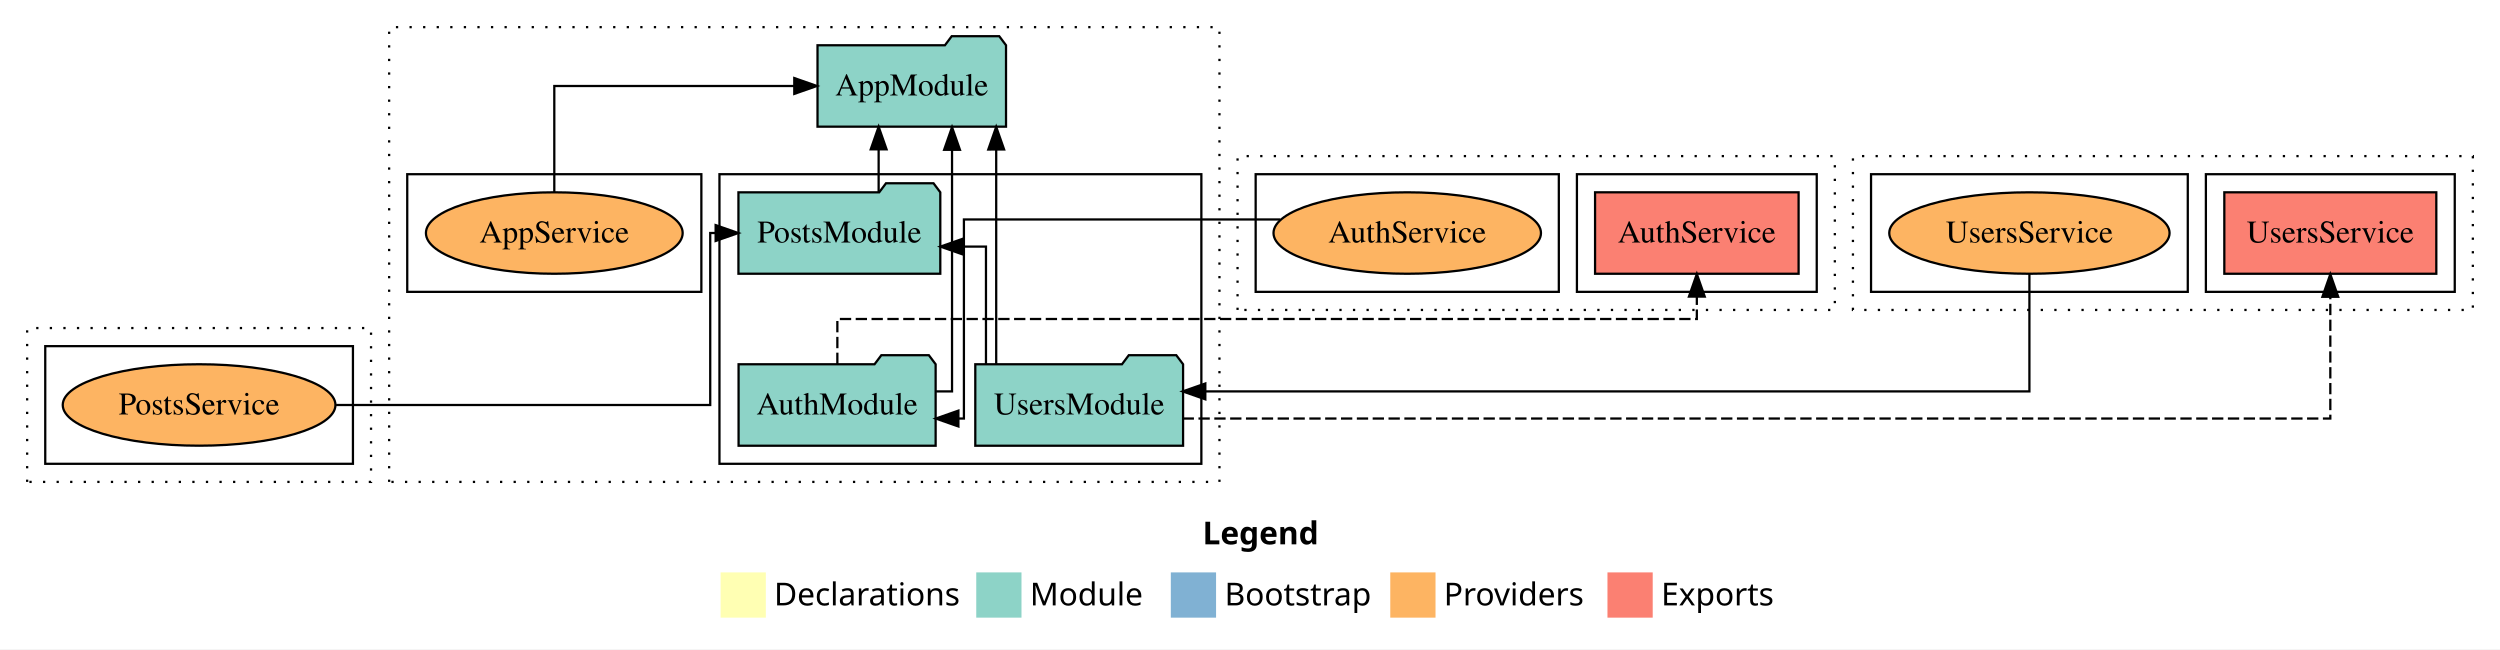
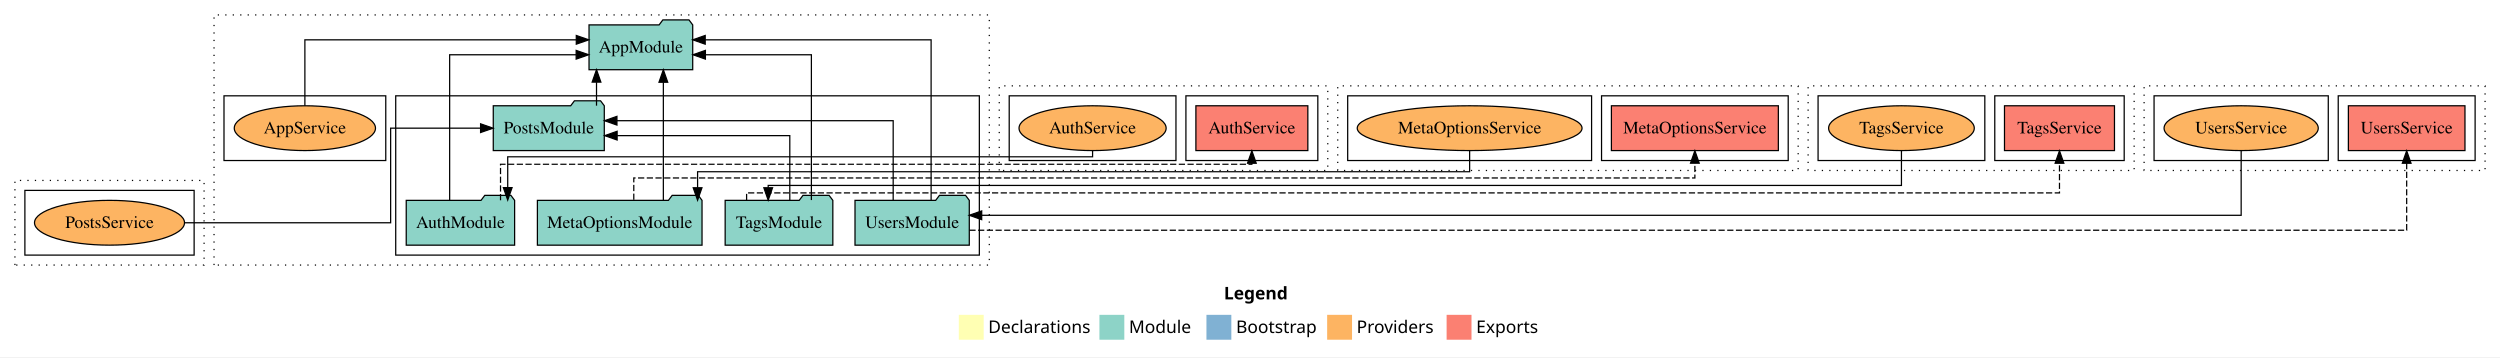
- <svg xmlns="http://www.w3.org/2000/svg" width="1105pt" height="287pt" viewBox="0.00 0.00 1105.00 287.00">
+ <svg xmlns="http://www.w3.org/2000/svg" width="2009pt" height="287pt" viewBox="0.00 0.00 2009.00 287.00">
  <g id="graph0" class="graph" transform="scale(1 1) rotate(0) translate(4 283)">
-     <polygon fill="white" stroke="transparent" points="-4,4 -4,-283 1101,-283 1101,4 -4,4" />
-     <text text-anchor="start" x="527.51" y="-42.4" font-family="Times-12" font-weight="bold" font-size="14.00">Legend</text>
-     <polygon fill="#ffffb3" stroke="transparent" points="314.5,-10 314.5,-30 334.5,-30 334.5,-10 314.5,-10" />
-     <text text-anchor="start" x="338.13" y="-15.4" font-family="Times-12" font-size="14.00">  Declarations</text>
-     <polygon fill="#8dd3c7" stroke="transparent" points="427.5,-10 427.5,-30 447.5,-30 447.5,-10 427.5,-10" />
-     <text text-anchor="start" x="451.23" y="-15.4" font-family="Times-12" font-size="14.00">  Module</text>
-     <polygon fill="#80b1d3" stroke="transparent" points="513.5,-10 513.5,-30 533.5,-30 533.5,-10 513.5,-10" />
-     <text text-anchor="start" x="537.28" y="-15.4" font-family="Times-12" font-size="14.00">  Bootstrap</text>
-     <polygon fill="#fdb462" stroke="transparent" points="610.5,-10 610.5,-30 630.5,-30 630.5,-10 610.5,-10" />
-     <text text-anchor="start" x="634.17" y="-15.4" font-family="Times-12" font-size="14.00">  Providers</text>
-     <polygon fill="#fb8072" stroke="transparent" points="706.5,-10 706.5,-30 726.5,-30 726.5,-10 706.5,-10" />
-     <text text-anchor="start" x="730.23" y="-15.4" font-family="Times-12" font-size="14.00">  Exports</text>
+     <polygon fill="white" stroke="transparent" points="-4,4 -4,-283 2005,-283 2005,4 -4,4" />
+     <text text-anchor="start" x="979.51" y="-42.4" font-family="Times-12" font-weight="bold" font-size="14.00">Legend</text>
+     <polygon fill="#ffffb3" stroke="transparent" points="766.5,-10 766.5,-30 786.5,-30 786.5,-10 766.5,-10" />
+     <text text-anchor="start" x="790.13" y="-15.4" font-family="Times-12" font-size="14.00">  Declarations</text>
+     <polygon fill="#8dd3c7" stroke="transparent" points="879.5,-10 879.5,-30 899.5,-30 899.5,-10 879.5,-10" />
+     <text text-anchor="start" x="903.23" y="-15.4" font-family="Times-12" font-size="14.00">  Module</text>
+     <polygon fill="#80b1d3" stroke="transparent" points="965.5,-10 965.5,-30 985.5,-30 985.5,-10 965.5,-10" />
+     <text text-anchor="start" x="989.28" y="-15.4" font-family="Times-12" font-size="14.00">  Bootstrap</text>
+     <polygon fill="#fdb462" stroke="transparent" points="1062.5,-10 1062.5,-30 1082.5,-30 1082.5,-10 1062.5,-10" />
+     <text text-anchor="start" x="1086.17" y="-15.4" font-family="Times-12" font-size="14.00">  Providers</text>
+     <polygon fill="#fb8072" stroke="transparent" points="1158.5,-10 1158.5,-30 1178.5,-30 1178.5,-10 1158.5,-10" />
+     <text text-anchor="start" x="1182.23" y="-15.4" font-family="Times-12" font-size="14.00">  Exports</text>
    <g id="clust1" class="cluster">
-       <polygon fill="none" stroke="black" stroke-dasharray="1,5" points="168,-70 168,-271 535,-271 535,-70 168,-70" />
+       <polygon fill="none" stroke="black" stroke-dasharray="1,5" points="168,-70 168,-271 791,-271 791,-70 168,-70" />
    </g>
    <g id="clust3" class="cluster">
-       <polygon fill="none" stroke="black" points="314,-78 314,-206 527,-206 527,-78 314,-78" />
+       <polygon fill="none" stroke="black" points="314,-78 314,-206 783,-206 783,-78 314,-78" />
    </g>
    <g id="clust6" class="cluster">
      <polygon fill="none" stroke="black" points="176,-154 176,-206 306,-206 306,-154 176,-154" />
    </g>
    <g id="clust7" class="cluster">
-       <polygon fill="none" stroke="black" stroke-dasharray="1,5" points="543,-146 543,-214 807,-214 807,-146 543,-146" />
+       <polygon fill="none" stroke="black" stroke-dasharray="1,5" points="799,-146 799,-214 1063,-214 1063,-146 799,-146" />
    </g>
    <g id="clust10" class="cluster">
-       <polygon fill="none" stroke="black" points="693,-154 693,-206 799,-206 799,-154 693,-154" />
+       <polygon fill="none" stroke="black" points="949,-154 949,-206 1055,-206 1055,-154 949,-154" />
    </g>
    <g id="clust12" class="cluster">
-       <polygon fill="none" stroke="black" points="551,-154 551,-206 685,-206 685,-154 551,-154" />
+       <polygon fill="none" stroke="black" points="807,-154 807,-206 941,-206 941,-154 807,-154" />
    </g>
    <g id="clust13" class="cluster">
+       <polygon fill="none" stroke="black" stroke-dasharray="1,5" points="1071,-146 1071,-214 1441,-214 1441,-146 1071,-146" />
+     </g>
+     <g id="clust16" class="cluster">
+       <polygon fill="none" stroke="black" points="1283,-154 1283,-206 1433,-206 1433,-154 1283,-154" />
+     </g>
+     <g id="clust18" class="cluster">
+       <polygon fill="none" stroke="black" points="1079,-154 1079,-206 1275,-206 1275,-154 1079,-154" />
+     </g>
+     <g id="clust19" class="cluster">
      <polygon fill="none" stroke="black" stroke-dasharray="1,5" points="8,-70 8,-138 160,-138 160,-70 8,-70" />
    </g>
-     <g id="clust18" class="cluster">
+     <g id="clust24" class="cluster">
      <polygon fill="none" stroke="black" points="16,-78 16,-130 152,-130 152,-78 16,-78" />
    </g>
-     <g id="clust19" class="cluster">
-       <polygon fill="none" stroke="black" stroke-dasharray="1,5" points="815,-146 815,-214 1089,-214 1089,-146 815,-146" />
+     <g id="clust25" class="cluster">
+       <polygon fill="none" stroke="black" stroke-dasharray="1,5" points="1449,-146 1449,-214 1711,-214 1711,-146 1449,-146" />
    </g>
-     <g id="clust22" class="cluster">
-       <polygon fill="none" stroke="black" points="971,-154 971,-206 1081,-206 1081,-154 971,-154" />
+     <g id="clust28" class="cluster">
+       <polygon fill="none" stroke="black" points="1599,-154 1599,-206 1703,-206 1703,-154 1599,-154" />
    </g>
-     <g id="clust24" class="cluster">
-       <polygon fill="none" stroke="black" points="823,-154 823,-206 963,-206 963,-154 823,-154" />
+     <g id="clust30" class="cluster">
+       <polygon fill="none" stroke="black" points="1457,-154 1457,-206 1591,-206 1591,-154 1457,-154" />
+     </g>
+     <g id="clust31" class="cluster">
+       <polygon fill="none" stroke="black" stroke-dasharray="1,5" points="1719,-146 1719,-214 1993,-214 1993,-146 1719,-146" />
+     </g>
+     <g id="clust34" class="cluster">
+       <polygon fill="none" stroke="black" points="1875,-154 1875,-206 1985,-206 1985,-154 1875,-154" />
+     </g>
+     <g id="clust36" class="cluster">
+       <polygon fill="none" stroke="black" points="1727,-154 1727,-206 1867,-206 1867,-154 1727,-154" />
    </g>
    <g id="node1" class="node">
      <polygon fill="#8dd3c7" stroke="black" points="409.55,-122 406.55,-126 385.55,-126 382.55,-122 322.45,-122 322.45,-86 409.55,-86 409.55,-122" />
      <text text-anchor="middle" x="366" y="-99.8" font-family="Times,serif" font-size="14.00">AuthModule</text>
    </g>
-     <g id="node4" class="node">
-       <polygon fill="#8dd3c7" stroke="black" points="440.66,-263 437.66,-267 416.66,-267 413.66,-263 357.34,-263 357.34,-227 440.66,-227 440.66,-263" />
-       <text text-anchor="middle" x="399" y="-240.8" font-family="Times,serif" font-size="14.00">AppModule</text>
+     <g id="node6" class="node">
+       <polygon fill="#8dd3c7" stroke="black" points="552.66,-263 549.66,-267 528.66,-267 525.66,-263 469.34,-263 469.34,-227 552.66,-227 552.66,-263" />
+       <text text-anchor="middle" x="511" y="-240.8" font-family="Times,serif" font-size="14.00">AppModule</text>
    </g>
    <g id="edge1" class="edge">
-       <path fill="none" stroke="black" d="M409.74,-110C414.01,-110 416.8,-110 416.8,-110 416.8,-110 416.8,-216.79 416.8,-216.79" />
-       <polygon fill="black" stroke="black" points="413.3,-216.79 416.8,-226.79 420.3,-216.79 413.3,-216.79" />
+       <path fill="none" stroke="black" d="M357.34,-122.21C357.34,-159.06 357.34,-239 357.34,-239 357.34,-239 459.01,-239 459.01,-239" />
+       <polygon fill="black" stroke="black" points="459.01,-242.5 469.01,-239 459.01,-235.5 459.01,-242.5" />
    </g>
-     <g id="node6" class="node">
-       <polygon fill="#fb8072" stroke="black" points="790.98,-198 701.02,-198 701.02,-162 790.98,-162 790.98,-198" />
-       <text text-anchor="middle" x="746" y="-175.8" font-family="Times,serif" font-size="14.00">AuthService </text>
+     <g id="node8" class="node">
+       <polygon fill="#fb8072" stroke="black" points="1046.98,-198 957.02,-198 957.02,-162 1046.98,-162 1046.98,-198" />
+       <text text-anchor="middle" x="1002" y="-175.8" font-family="Times,serif" font-size="14.00">AuthService </text>
+     </g>
+     <g id="edge7" class="edge">
+       <path fill="none" stroke="black" stroke-dasharray="5,2" d="M398.22,-122.04C398.22,-135.29 398.22,-151 398.22,-151 398.22,-151 1002,-151 1002,-151 1002,-151 1002,-152.08 1002,-152.08" />
+       <polygon fill="black" stroke="black" points="998.5,-151.8 1002,-161.8 1005.5,-151.8 998.5,-151.8" />
+     </g>
+     <g id="node2" class="node">
+       <polygon fill="#8dd3c7" stroke="black" points="560.15,-122 557.15,-126 536.15,-126 533.15,-122 427.85,-122 427.85,-86 560.15,-86 560.15,-122" />
+       <text text-anchor="middle" x="494" y="-99.8" font-family="Times,serif" font-size="14.00">MetaOptionsModule</text>
+     </g>
+     <g id="edge2" class="edge">
+       <path fill="none" stroke="black" d="M529.07,-122.14C529.07,-122.14 529.07,-216.93 529.07,-216.93" />
+       <polygon fill="black" stroke="black" points="525.57,-216.92 529.07,-226.93 532.57,-216.93 525.57,-216.92" />
+     </g>
+     <g id="node10" class="node">
+       <polygon fill="#fb8072" stroke="black" points="1425.08,-198 1290.92,-198 1290.92,-162 1425.08,-162 1425.08,-198" />
+       <text text-anchor="middle" x="1358" y="-175.8" font-family="Times,serif" font-size="14.00">MetaOptionsService </text>
+     </g>
+     <g id="edge9" class="edge">
+       <path fill="none" stroke="black" stroke-dasharray="5,2" d="M505.31,-122.42C505.31,-131.28 505.31,-140 505.31,-140 505.31,-140 1358,-140 1358,-140 1358,-140 1358,-151.87 1358,-151.87" />
+       <polygon fill="black" stroke="black" points="1354.5,-151.87 1358,-161.87 1361.5,-151.87 1354.5,-151.87" />
+     </g>
+     <g id="node3" class="node">
+       <polygon fill="#8dd3c7" stroke="black" points="481.61,-198 478.61,-202 457.61,-202 454.61,-198 392.39,-198 392.39,-162 481.61,-162 481.61,-198" />
+       <text text-anchor="middle" x="437" y="-175.8" font-family="Times,serif" font-size="14.00">PostsModule</text>
+     </g>
+     <g id="edge3" class="edge">
+       <path fill="none" stroke="black" d="M475.36,-198.11C475.36,-198.11 475.36,-216.99 475.36,-216.99" />
+       <polygon fill="black" stroke="black" points="471.86,-216.99 475.36,-226.99 478.86,-216.99 471.86,-216.99" />
+     </g>
+     <g id="node4" class="node">
+       <polygon fill="#8dd3c7" stroke="black" points="665.26,-122 662.26,-126 641.26,-126 638.26,-122 578.74,-122 578.74,-86 665.26,-86 665.26,-122" />
+       <text text-anchor="middle" x="622" y="-99.8" font-family="Times,serif" font-size="14.00">TagsModule</text>
+     </g>
+     <g id="edge11" class="edge">
+       <path fill="none" stroke="black" d="M630.68,-122.03C630.68,-142.77 630.68,-174 630.68,-174 630.68,-174 491.92,-174 491.92,-174" />
+       <polygon fill="black" stroke="black" points="491.92,-170.5 481.92,-174 491.92,-177.5 491.92,-170.5" />
+     </g>
+     <g id="edge4" class="edge">
+       <path fill="none" stroke="black" d="M648.03,-122.21C648.03,-159.06 648.03,-239 648.03,-239 648.03,-239 562.86,-239 562.86,-239" />
+       <polygon fill="black" stroke="black" points="562.86,-235.5 552.86,-239 562.86,-242.5 562.86,-235.5" />
+     </g>
+     <g id="node13" class="node">
+       <polygon fill="#fb8072" stroke="black" points="1695.19,-198 1606.81,-198 1606.81,-162 1695.19,-162 1695.19,-198" />
+       <text text-anchor="middle" x="1651" y="-175.8" font-family="Times,serif" font-size="14.00">TagsService </text>
+     </g>
+     <g id="edge14" class="edge">
+       <path fill="none" stroke="black" stroke-dasharray="5,2" d="M595.97,-122.19C595.97,-125.54 595.97,-128 595.97,-128 595.97,-128 1651,-128 1651,-128 1651,-128 1651,-151.81 1651,-151.81" />
+       <polygon fill="black" stroke="black" points="1647.5,-151.81 1651,-161.81 1654.5,-151.81 1647.5,-151.81" />
+     </g>
+     <g id="node5" class="node">
+       <polygon fill="#8dd3c7" stroke="black" points="774.92,-122 771.92,-126 750.92,-126 747.92,-122 683.08,-122 683.08,-86 774.92,-86 774.92,-122" />
+       <text text-anchor="middle" x="729" y="-99.8" font-family="Times,serif" font-size="14.00">UsersModule</text>
+     </g>
+     <g id="edge12" class="edge">
+       <path fill="none" stroke="black" d="M713.76,-122.2C713.76,-146.36 713.76,-186 713.76,-186 713.76,-186 491.77,-186 491.77,-186" />
+       <polygon fill="black" stroke="black" points="491.77,-182.5 481.77,-186 491.77,-189.5 491.77,-182.5" />
    </g>
    <g id="edge5" class="edge">
-       <path fill="none" stroke="black" stroke-dasharray="5,2" d="M366.11,-122.11C366.11,-131.9 366.11,-142 366.11,-142 366.11,-142 746,-142 746,-142 746,-142 746,-151.89 746,-151.89" />
-       <polygon fill="black" stroke="black" points="742.5,-151.89 746,-161.89 749.5,-151.89 742.5,-151.89" />
+       <path fill="none" stroke="black" d="M744.24,-122.03C744.24,-161.28 744.24,-251 744.24,-251 744.24,-251 562.7,-251 562.7,-251" />
+       <polygon fill="black" stroke="black" points="562.7,-247.5 552.7,-251 562.7,-254.5 562.7,-247.5" />
    </g>
-     <g id="node2" class="node">
-       <polygon fill="#8dd3c7" stroke="black" points="411.61,-198 408.61,-202 387.61,-202 384.61,-198 322.39,-198 322.39,-162 411.61,-162 411.61,-198" />
-       <text text-anchor="middle" x="367" y="-175.8" font-family="Times,serif" font-size="14.00">PostsModule</text>
+     <g id="node15" class="node">
+       <polygon fill="#fb8072" stroke="black" points="1976.85,-198 1883.15,-198 1883.15,-162 1976.85,-162 1976.85,-198" />
+       <text text-anchor="middle" x="1930" y="-175.8" font-family="Times,serif" font-size="14.00">UsersService </text>
    </g>
-     <g id="edge2" class="edge">
-       <path fill="none" stroke="black" d="M384.36,-198.11C384.36,-198.11 384.36,-216.99 384.36,-216.99" />
-       <polygon fill="black" stroke="black" points="380.86,-216.99 384.36,-226.99 387.86,-216.99 380.86,-216.99" />
+     <g id="edge16" class="edge">
+       <path fill="none" stroke="black" stroke-dasharray="5,2" d="M774.98,-98C995.03,-98 1930,-98 1930,-98 1930,-98 1930,-151.8 1930,-151.8" />
+       <polygon fill="black" stroke="black" points="1926.5,-151.8 1930,-161.8 1933.5,-151.8 1926.5,-151.8" />
    </g>
-     <g id="node3" class="node">
-       <polygon fill="#8dd3c7" stroke="black" points="518.92,-122 515.92,-126 494.92,-126 491.92,-122 427.08,-122 427.08,-86 518.92,-86 518.92,-122" />
-       <text text-anchor="middle" x="473" y="-99.8" font-family="Times,serif" font-size="14.00">UsersModule</text>
-     </g>
-     <g id="edge7" class="edge">
-       <path fill="none" stroke="black" d="M431.8,-122.03C431.8,-142.77 431.8,-174 431.8,-174 431.8,-174 421.65,-174 421.65,-174" />
-       <polygon fill="black" stroke="black" points="421.65,-170.5 411.65,-174 421.65,-177.5 421.65,-170.5" />
-     </g>
-     <g id="edge3" class="edge">
-       <path fill="none" stroke="black" d="M436.32,-122.14C436.32,-122.14 436.32,-216.93 436.32,-216.93" />
-       <polygon fill="black" stroke="black" points="432.82,-216.92 436.32,-226.93 439.82,-216.93 432.82,-216.92" />
-     </g>
-     <g id="node9" class="node">
-       <polygon fill="#fb8072" stroke="black" points="1072.85,-198 979.15,-198 979.15,-162 1072.85,-162 1072.85,-198" />
-       <text text-anchor="middle" x="1026" y="-175.8" font-family="Times,serif" font-size="14.00">UsersService </text>
-     </g>
-     <g id="edge9" class="edge">
-       <path fill="none" stroke="black" stroke-dasharray="5,2" d="M518.72,-98C651.22,-98 1026,-98 1026,-98 1026,-98 1026,-151.8 1026,-151.8" />
-       <polygon fill="black" stroke="black" points="1022.5,-151.8 1026,-161.8 1029.5,-151.8 1022.5,-151.8" />
-     </g>
-     <g id="node5" class="node">
+     <g id="node7" class="node">
      <ellipse fill="#fdb462" stroke="black" cx="241" cy="-180" rx="56.74" ry="18" />
      <text text-anchor="middle" x="241" y="-175.8" font-family="Times,serif" font-size="14.00">AppService</text>
    </g>
-     <g id="edge4" class="edge">
-       <path fill="none" stroke="black" d="M241,-198.11C241,-217.34 241,-245 241,-245 241,-245 347.07,-245 347.07,-245" />
-       <polygon fill="black" stroke="black" points="347.07,-248.5 357.07,-245 347.07,-241.5 347.07,-248.5" />
+     <g id="edge6" class="edge">
+       <path fill="none" stroke="black" d="M241,-198.28C241,-219.32 241,-251 241,-251 241,-251 459.11,-251 459.11,-251" />
+       <polygon fill="black" stroke="black" points="459.11,-254.5 469.11,-251 459.11,-247.5 459.11,-254.5" />
    </g>
-     <g id="node7" class="node">
-       <ellipse fill="#fdb462" stroke="black" cx="618" cy="-180" rx="59.11" ry="18" />
-       <text text-anchor="middle" x="618" y="-175.8" font-family="Times,serif" font-size="14.00">AuthService</text>
+     <g id="node9" class="node">
+       <ellipse fill="#fdb462" stroke="black" cx="874" cy="-180" rx="59.11" ry="18" />
+       <text text-anchor="middle" x="874" y="-175.8" font-family="Times,serif" font-size="14.00">AuthService</text>
    </g>
-     <g id="edge6" class="edge">
-       <path fill="none" stroke="black" d="M561.85,-186C503.94,-186 422.05,-186 422.05,-186 422.05,-186 422.05,-98 422.05,-98 422.05,-98 419.61,-98 419.61,-98" />
-       <polygon fill="black" stroke="black" points="419.61,-94.5 409.61,-98 419.61,-101.5 419.61,-94.5" />
+     <g id="edge8" class="edge">
+       <path fill="none" stroke="black" d="M874,-161.88C874,-159.03 874,-157 874,-157 874,-157 404,-157 404,-157 404,-157 404,-132.24 404,-132.24" />
+       <polygon fill="black" stroke="black" points="407.5,-132.24 404,-122.24 400.5,-132.24 407.5,-132.24" />
    </g>
-     <g id="node8" class="node">
+     <g id="node11" class="node">
+       <ellipse fill="#fdb462" stroke="black" cx="1177" cy="-180" rx="90.33" ry="18" />
+       <text text-anchor="middle" x="1177" y="-175.8" font-family="Times,serif" font-size="14.00">MetaOptionsService</text>
+     </g>
+     <g id="edge10" class="edge">
+       <path fill="none" stroke="black" d="M1177,-161.68C1177,-153.21 1177,-145 1177,-145 1177,-145 556.58,-145 556.58,-145 556.58,-145 556.58,-132.1 556.58,-132.1" />
+       <polygon fill="black" stroke="black" points="560.08,-132.1 556.58,-122.1 553.08,-132.1 560.08,-132.1" />
+     </g>
+     <g id="node12" class="node">
      <ellipse fill="#fdb462" stroke="black" cx="84" cy="-104" rx="60.27" ry="18" />
      <text text-anchor="middle" x="84" y="-99.8" font-family="Times,serif" font-size="14.00">PostsService</text>
    </g>
-     <g id="edge8" class="edge">
-       <path fill="none" stroke="black" d="M144.54,-104C211.46,-104 309.92,-104 309.92,-104 309.92,-104 309.92,-180 309.92,-180 309.92,-180 312.31,-180 312.31,-180" />
-       <polygon fill="black" stroke="black" points="312.31,-183.5 322.31,-180 312.31,-176.5 312.31,-183.5" />
+     <g id="edge13" class="edge">
+       <path fill="none" stroke="black" d="M144.54,-104C211.46,-104 309.92,-104 309.92,-104 309.92,-104 309.92,-180 309.92,-180 309.92,-180 382.2,-180 382.2,-180" />
+       <polygon fill="black" stroke="black" points="382.2,-183.5 392.2,-180 382.2,-176.5 382.2,-183.5" />
    </g>
-     <g id="node10" class="node">
-       <ellipse fill="#fdb462" stroke="black" cx="893" cy="-180" rx="61.95" ry="18" />
-       <text text-anchor="middle" x="893" y="-175.8" font-family="Times,serif" font-size="14.00">UsersService</text>
+     <g id="node14" class="node">
+       <ellipse fill="#fdb462" stroke="black" cx="1524" cy="-180" rx="58.53" ry="18" />
+       <text text-anchor="middle" x="1524" y="-175.8" font-family="Times,serif" font-size="14.00">TagsService</text>
    </g>
-     <g id="edge10" class="edge">
-       <path fill="none" stroke="black" d="M893,-161.97C893,-141.23 893,-110 893,-110 893,-110 528.75,-110 528.75,-110" />
-       <polygon fill="black" stroke="black" points="528.75,-106.5 518.75,-110 528.75,-113.5 528.75,-106.5" />
+     <g id="edge15" class="edge">
+       <path fill="none" stroke="black" d="M1524,-161.82C1524,-148.96 1524,-134 1524,-134 1524,-134 613.32,-134 613.32,-134 613.32,-134 613.32,-132.14 613.32,-132.14" />
+       <polygon fill="black" stroke="black" points="616.82,-132.14 613.32,-122.14 609.82,-132.14 616.82,-132.14" />
+     </g>
+     <g id="node16" class="node">
+       <ellipse fill="#fdb462" stroke="black" cx="1797" cy="-180" rx="61.95" ry="18" />
+       <text text-anchor="middle" x="1797" y="-175.8" font-family="Times,serif" font-size="14.00">UsersService</text>
+     </g>
+     <g id="edge17" class="edge">
+       <path fill="none" stroke="black" d="M1797,-161.97C1797,-141.23 1797,-110 1797,-110 1797,-110 784.89,-110 784.89,-110" />
+       <polygon fill="black" stroke="black" points="784.89,-106.5 774.89,-110 784.89,-113.5 784.89,-106.5" />
    </g>
  </g>
</svg>
